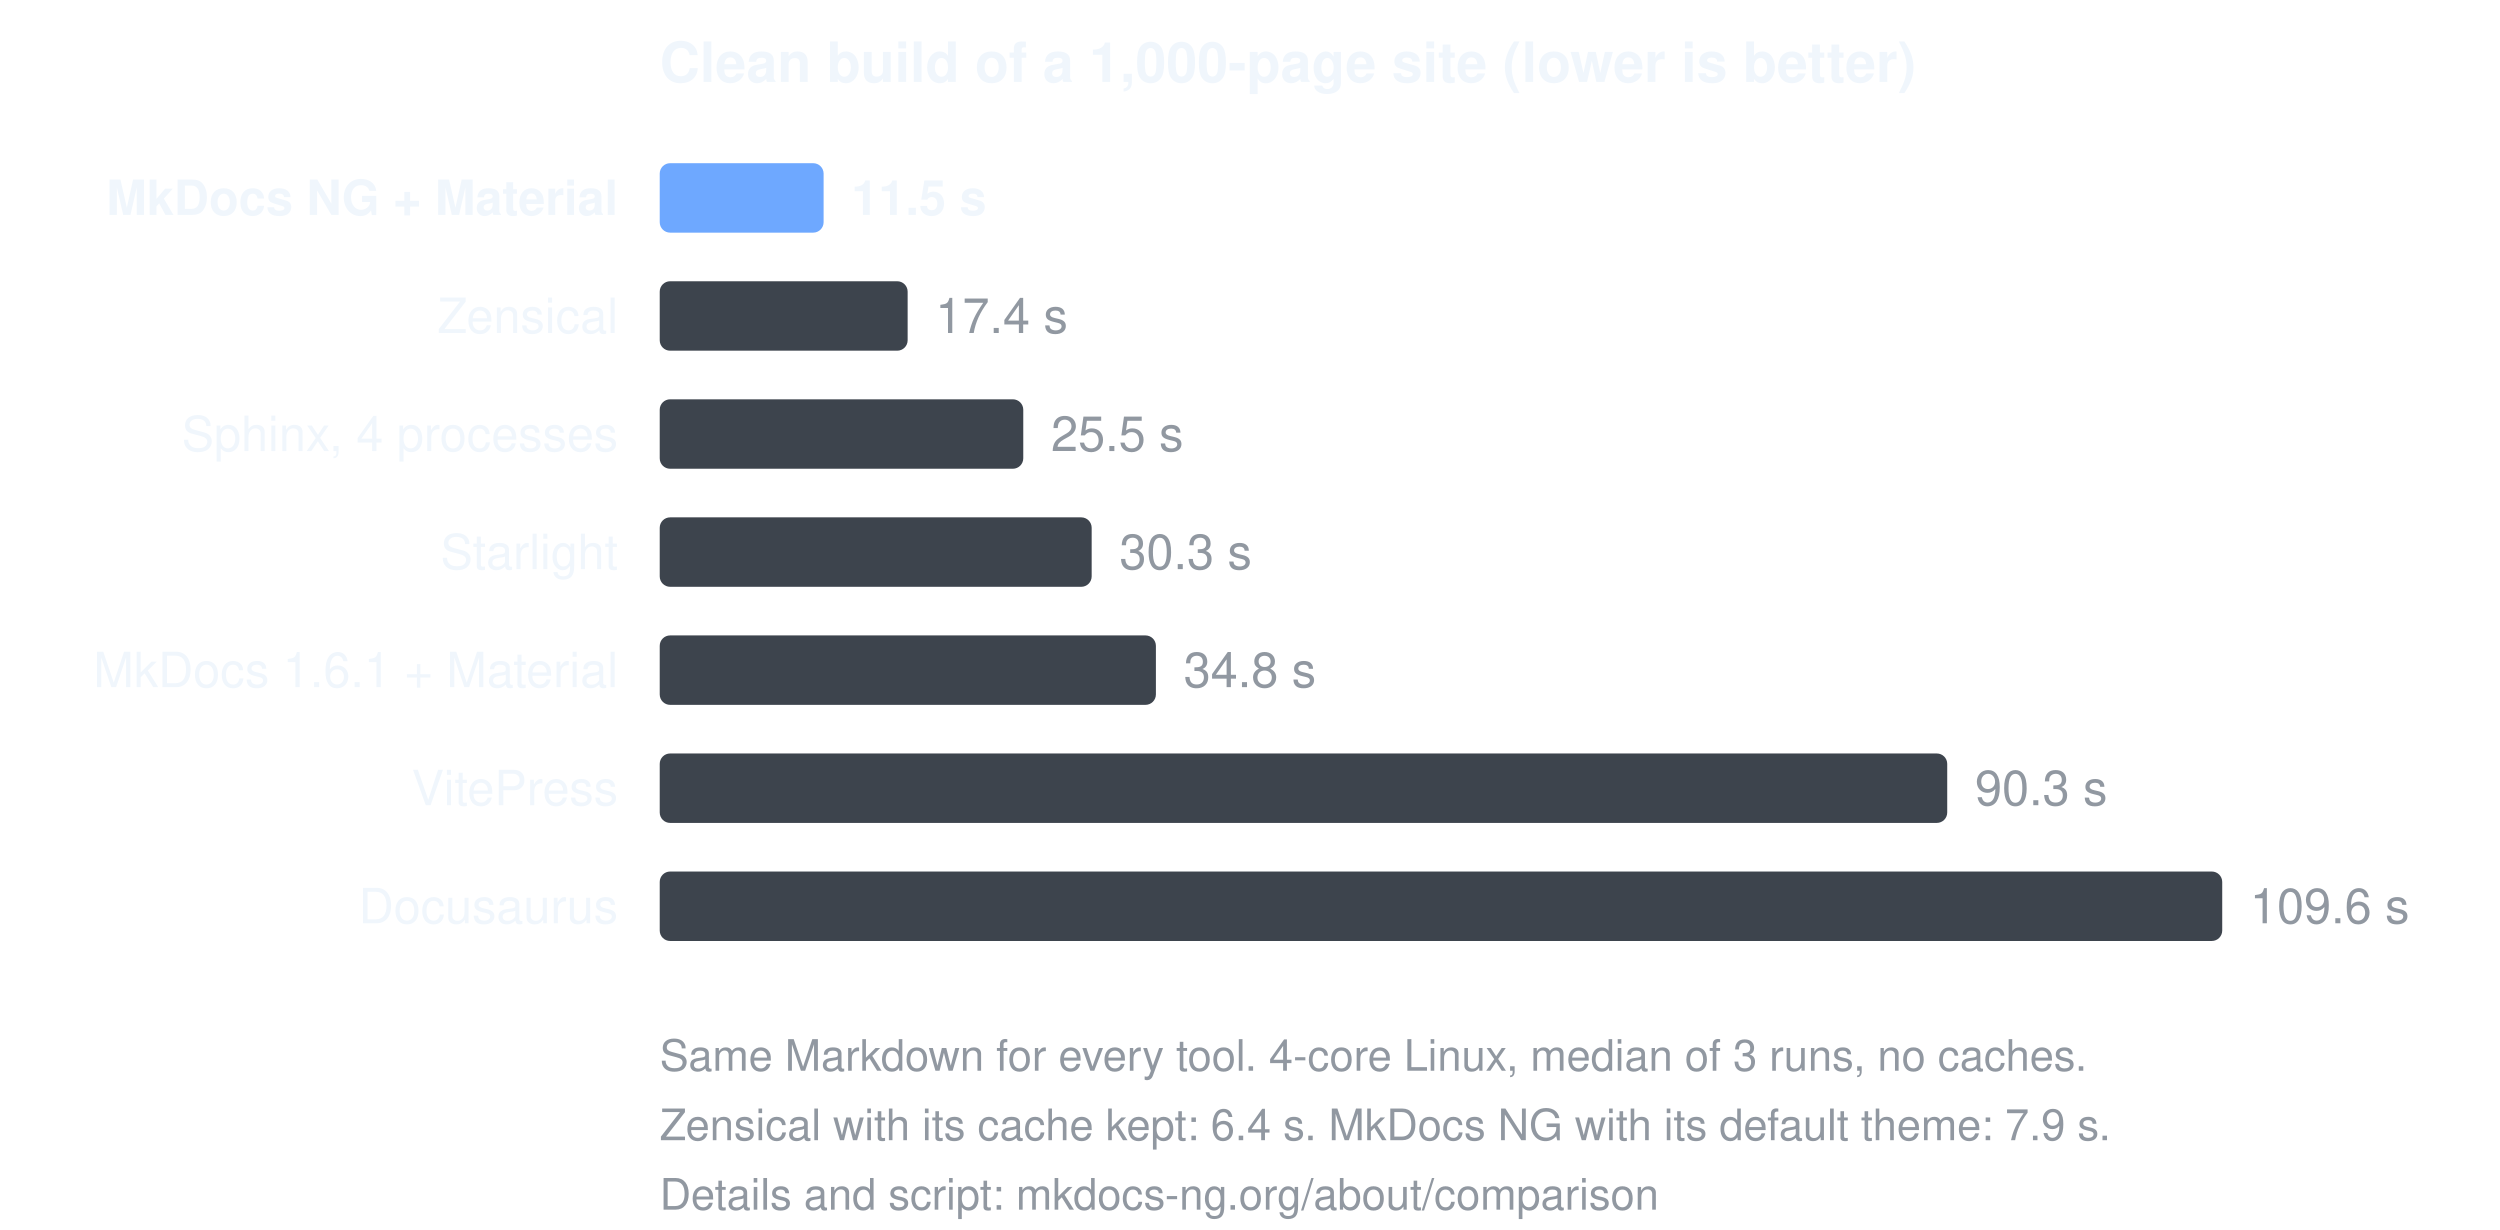
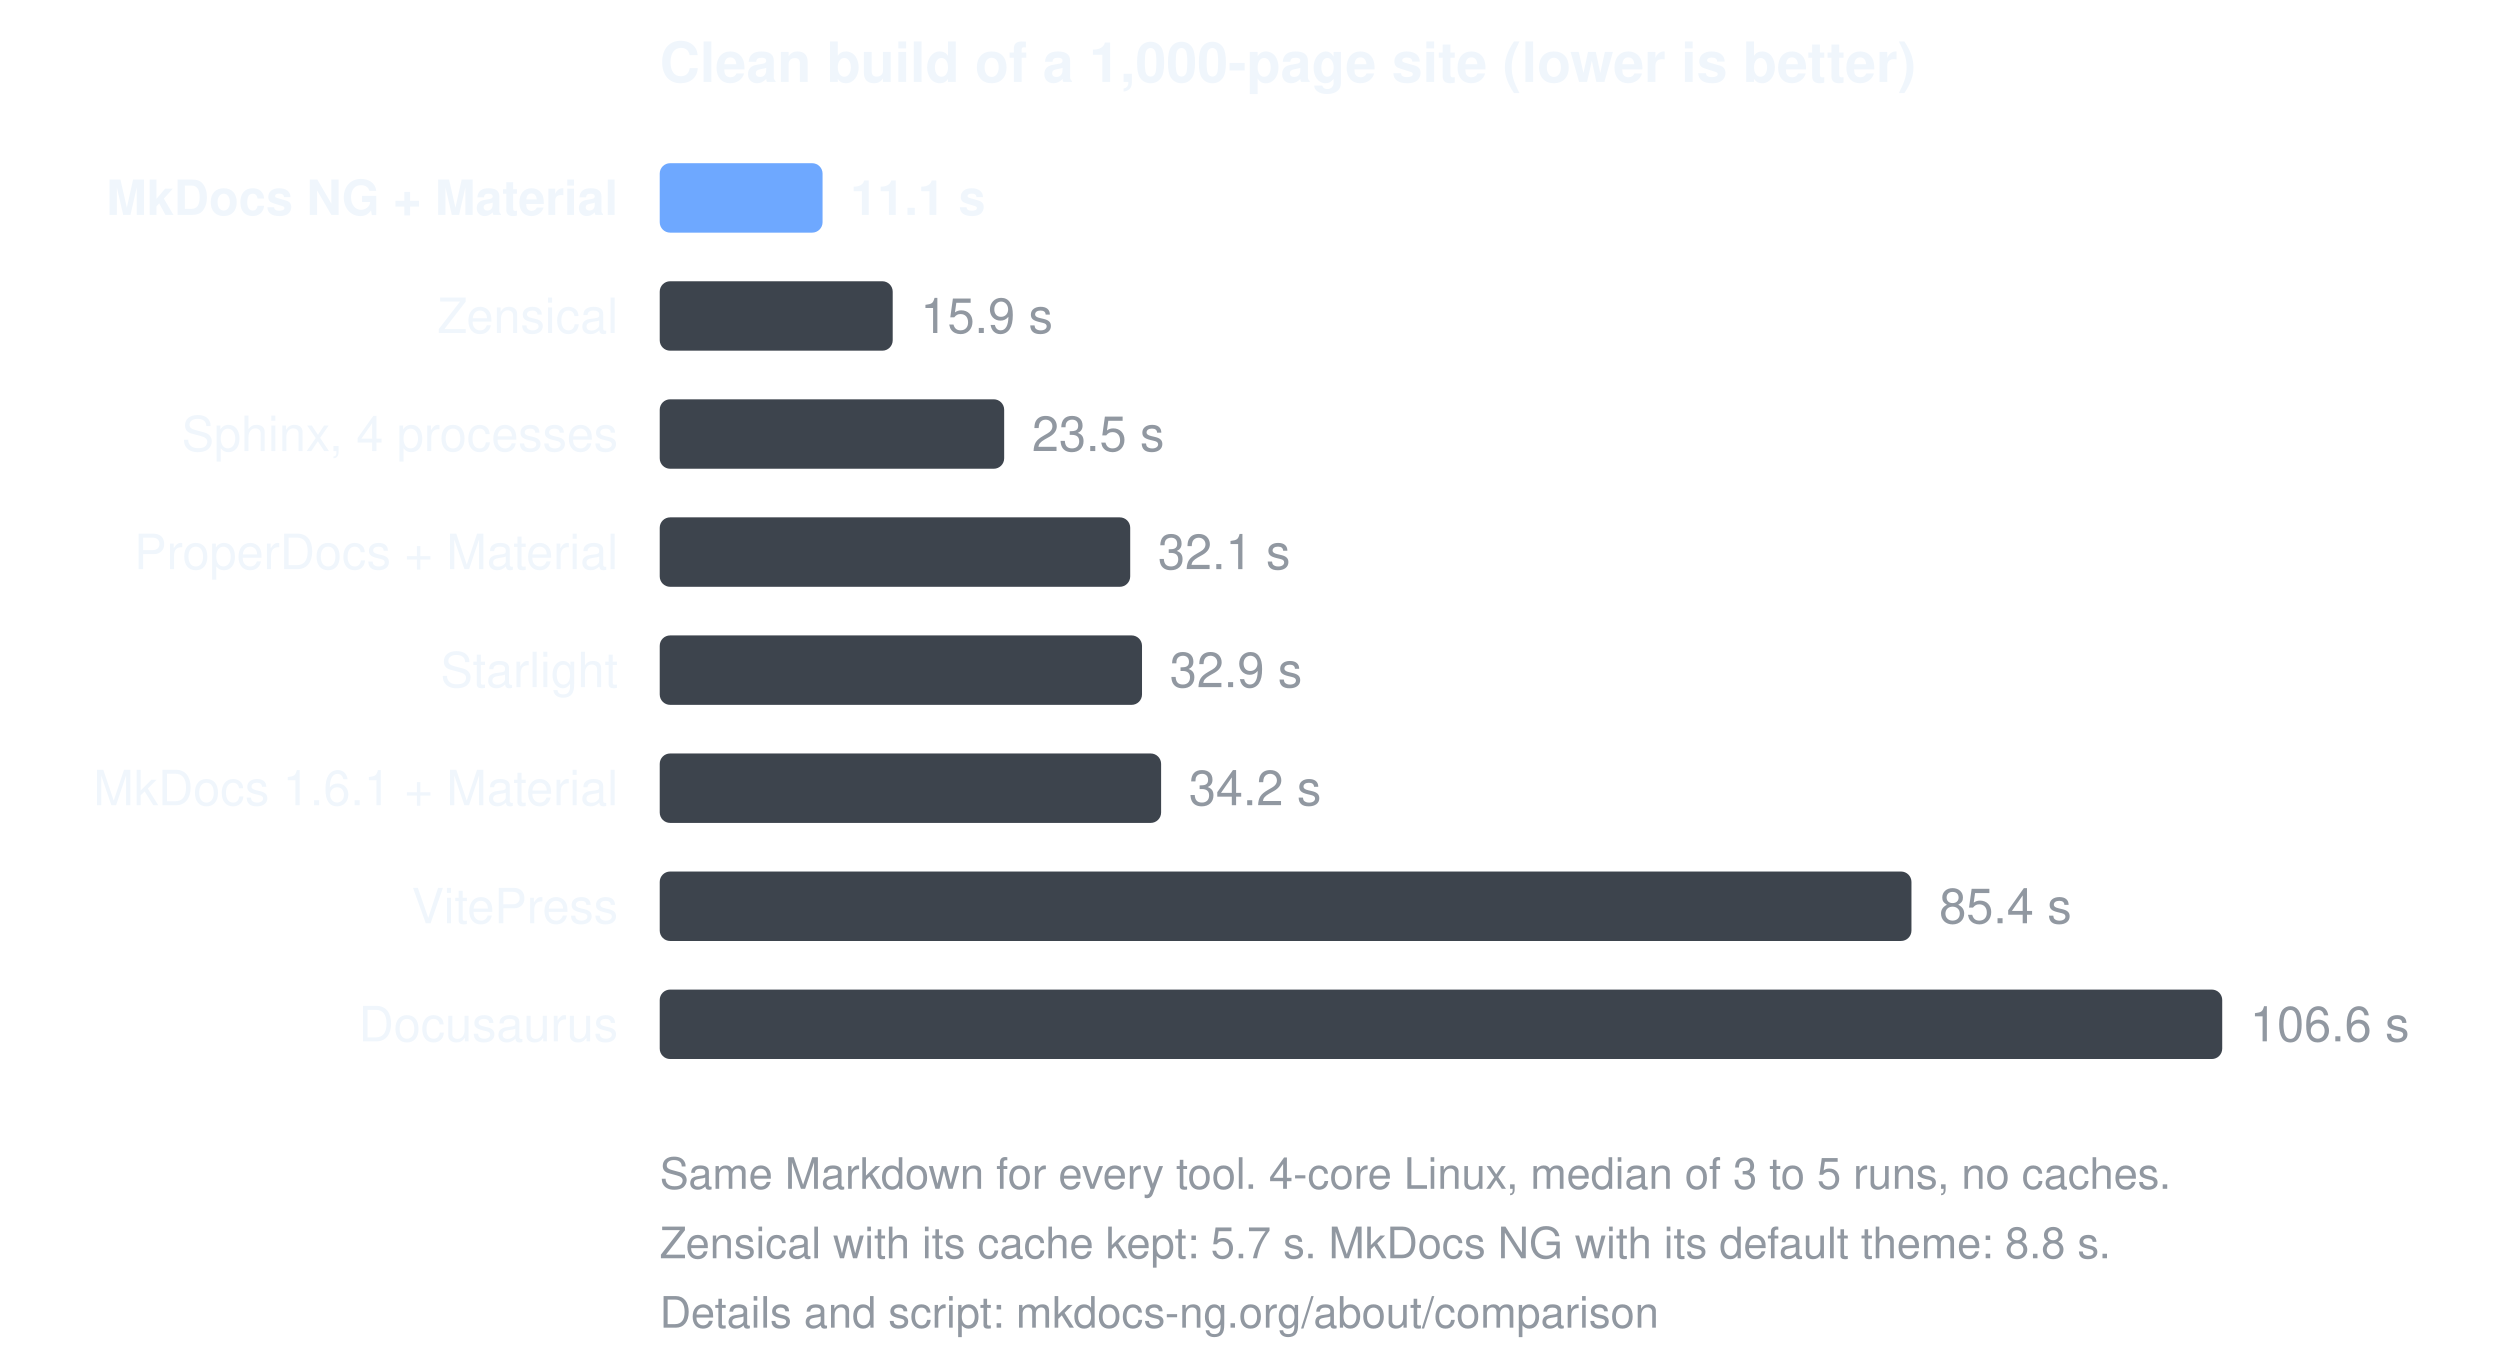
- <svg xmlns="http://www.w3.org/2000/svg" width="720" height="354" viewBox="0 0 720 354" role="img" aria-label="Clean build of a 1,000-page site (lower is better)" font-family="-apple-system, BlinkMacSystemFont, 'Segoe UI', Helvetica, Arial, sans-serif" font-size="14">
+ <svg xmlns="http://www.w3.org/2000/svg" width="720" height="388" viewBox="0 0 720 388" role="img" aria-label="Clean build of a 1,000-page site (lower is better)" font-family="-apple-system, BlinkMacSystemFont, 'Segoe UI', Helvetica, Arial, sans-serif" font-size="14">
  <text x="190" y="18.0" dy="0.35em" font-size="16" font-weight="600" fill="#f0f6fc">Clean build of a 1,000-page site (lower is better)</text>
  <text x="178" y="57.0" dy="0.35em" text-anchor="end" fill="#f0f6fc" font-weight="600">MkDocs NG + Material</text>
-   <rect x="190" y="47.0" width="47.2" height="20" rx="3" fill="#6ea8ff" />
-   <text x="245.2" y="57.0" dy="0.35em" fill="#f0f6fc" font-weight="600">11.5 s</text>
+   <rect x="190" y="47.0" width="46.9" height="20" rx="3" fill="#6ea8ff" />
+   <text x="244.9" y="57.0" dy="0.35em" fill="#f0f6fc" font-weight="600">11.1 s</text>
  <text x="178" y="91.0" dy="0.35em" text-anchor="end" fill="#f0f6fc">Zensical</text>
-   <rect x="190" y="81.0" width="71.4" height="20" rx="3" fill="#3d444d" />
-   <text x="269.4" y="91.0" dy="0.35em" fill="#9198a1">17.4 s</text>
+   <rect x="190" y="81.0" width="67.1" height="20" rx="3" fill="#3d444d" />
+   <text x="265.1" y="91.0" dy="0.35em" fill="#9198a1">15.9 s</text>
  <text x="178" y="125.0" dy="0.35em" text-anchor="end" fill="#f0f6fc">Sphinx, 4 processes</text>
-   <rect x="190" y="115.0" width="104.7" height="20" rx="3" fill="#3d444d" />
-   <text x="302.7" y="125.0" dy="0.35em" fill="#9198a1">25.5 s</text>
-   <text x="178" y="159.0" dy="0.35em" text-anchor="end" fill="#f0f6fc">Starlight</text>
-   <rect x="190" y="149.0" width="124.4" height="20" rx="3" fill="#3d444d" />
-   <text x="322.4" y="159.0" dy="0.35em" fill="#9198a1">30.3 s</text>
-   <text x="178" y="193.0" dy="0.35em" text-anchor="end" fill="#f0f6fc">MkDocs 1.6.1 + Material</text>
-   <rect x="190" y="183.0" width="142.9" height="20" rx="3" fill="#3d444d" />
-   <text x="340.9" y="193.0" dy="0.35em" fill="#9198a1">34.8 s</text>
-   <text x="178" y="227.0" dy="0.35em" text-anchor="end" fill="#f0f6fc">VitePress</text>
-   <rect x="190" y="217.0" width="370.8" height="20" rx="3" fill="#3d444d" />
-   <text x="568.8" y="227.0" dy="0.35em" fill="#9198a1">90.3 s</text>
-   <text x="178" y="261.0" dy="0.35em" text-anchor="end" fill="#f0f6fc">Docusaurus</text>
-   <rect x="190" y="251.0" width="450.0" height="20" rx="3" fill="#3d444d" />
-   <text x="648.0" y="261.0" dy="0.35em" fill="#9198a1">109.6 s</text>
-   <text x="190" y="304.0" dy="0.35em" font-size="12.5" fill="#9198a1">Same Markdown for every tool. 4-core Linux, median of 3 runs, no caches.</text>
-   <text x="190" y="324.0" dy="0.35em" font-size="12.5" fill="#9198a1">Zensical with its cache kept: 6.4 s. MkDocs NG with its default theme: 7.9 s.</text>
-   <text x="190" y="344.0" dy="0.35em" font-size="12.5" fill="#9198a1">Details and script: mkdocs-ng.org/about/comparison</text>
+   <rect x="190" y="115.0" width="99.2" height="20" rx="3" fill="#3d444d" />
+   <text x="297.2" y="125.0" dy="0.35em" fill="#9198a1">23.5 s</text>
+   <text x="178" y="159.0" dy="0.35em" text-anchor="end" fill="#f0f6fc">ProperDocs + Material</text>
+   <rect x="190" y="149.0" width="135.5" height="20" rx="3" fill="#3d444d" />
+   <text x="333.5" y="159.0" dy="0.35em" fill="#9198a1">32.1 s</text>
+   <text x="178" y="193.0" dy="0.35em" text-anchor="end" fill="#f0f6fc">Starlight</text>
+   <rect x="190" y="183.0" width="138.9" height="20" rx="3" fill="#3d444d" />
+   <text x="336.9" y="193.0" dy="0.35em" fill="#9198a1">32.9 s</text>
+   <text x="178" y="227.0" dy="0.35em" text-anchor="end" fill="#f0f6fc">MkDocs 1.6.1 + Material</text>
+   <rect x="190" y="217.0" width="144.4" height="20" rx="3" fill="#3d444d" />
+   <text x="342.4" y="227.0" dy="0.35em" fill="#9198a1">34.2 s</text>
+   <text x="178" y="261.0" dy="0.35em" text-anchor="end" fill="#f0f6fc">VitePress</text>
+   <rect x="190" y="251.0" width="360.5" height="20" rx="3" fill="#3d444d" />
+   <text x="558.5" y="261.0" dy="0.35em" fill="#9198a1">85.4 s</text>
+   <text x="178" y="295.0" dy="0.35em" text-anchor="end" fill="#f0f6fc">Docusaurus</text>
+   <rect x="190" y="285.0" width="450.0" height="20" rx="3" fill="#3d444d" />
+   <text x="648.0" y="295.0" dy="0.35em" fill="#9198a1">106.6 s</text>
+   <text x="190" y="338.0" dy="0.35em" font-size="12.5" fill="#9198a1">Same Markdown for every tool. 4-core Linux, median of 3 to 5 runs, no caches.</text>
+   <text x="190" y="358.0" dy="0.35em" font-size="12.5" fill="#9198a1">Zensical with its cache kept: 5.7 s. MkDocs NG with its default theme: 8.8 s.</text>
+   <text x="190" y="378.0" dy="0.35em" font-size="12.5" fill="#9198a1">Details and script: mkdocs-ng.org/about/comparison</text>
</svg>
